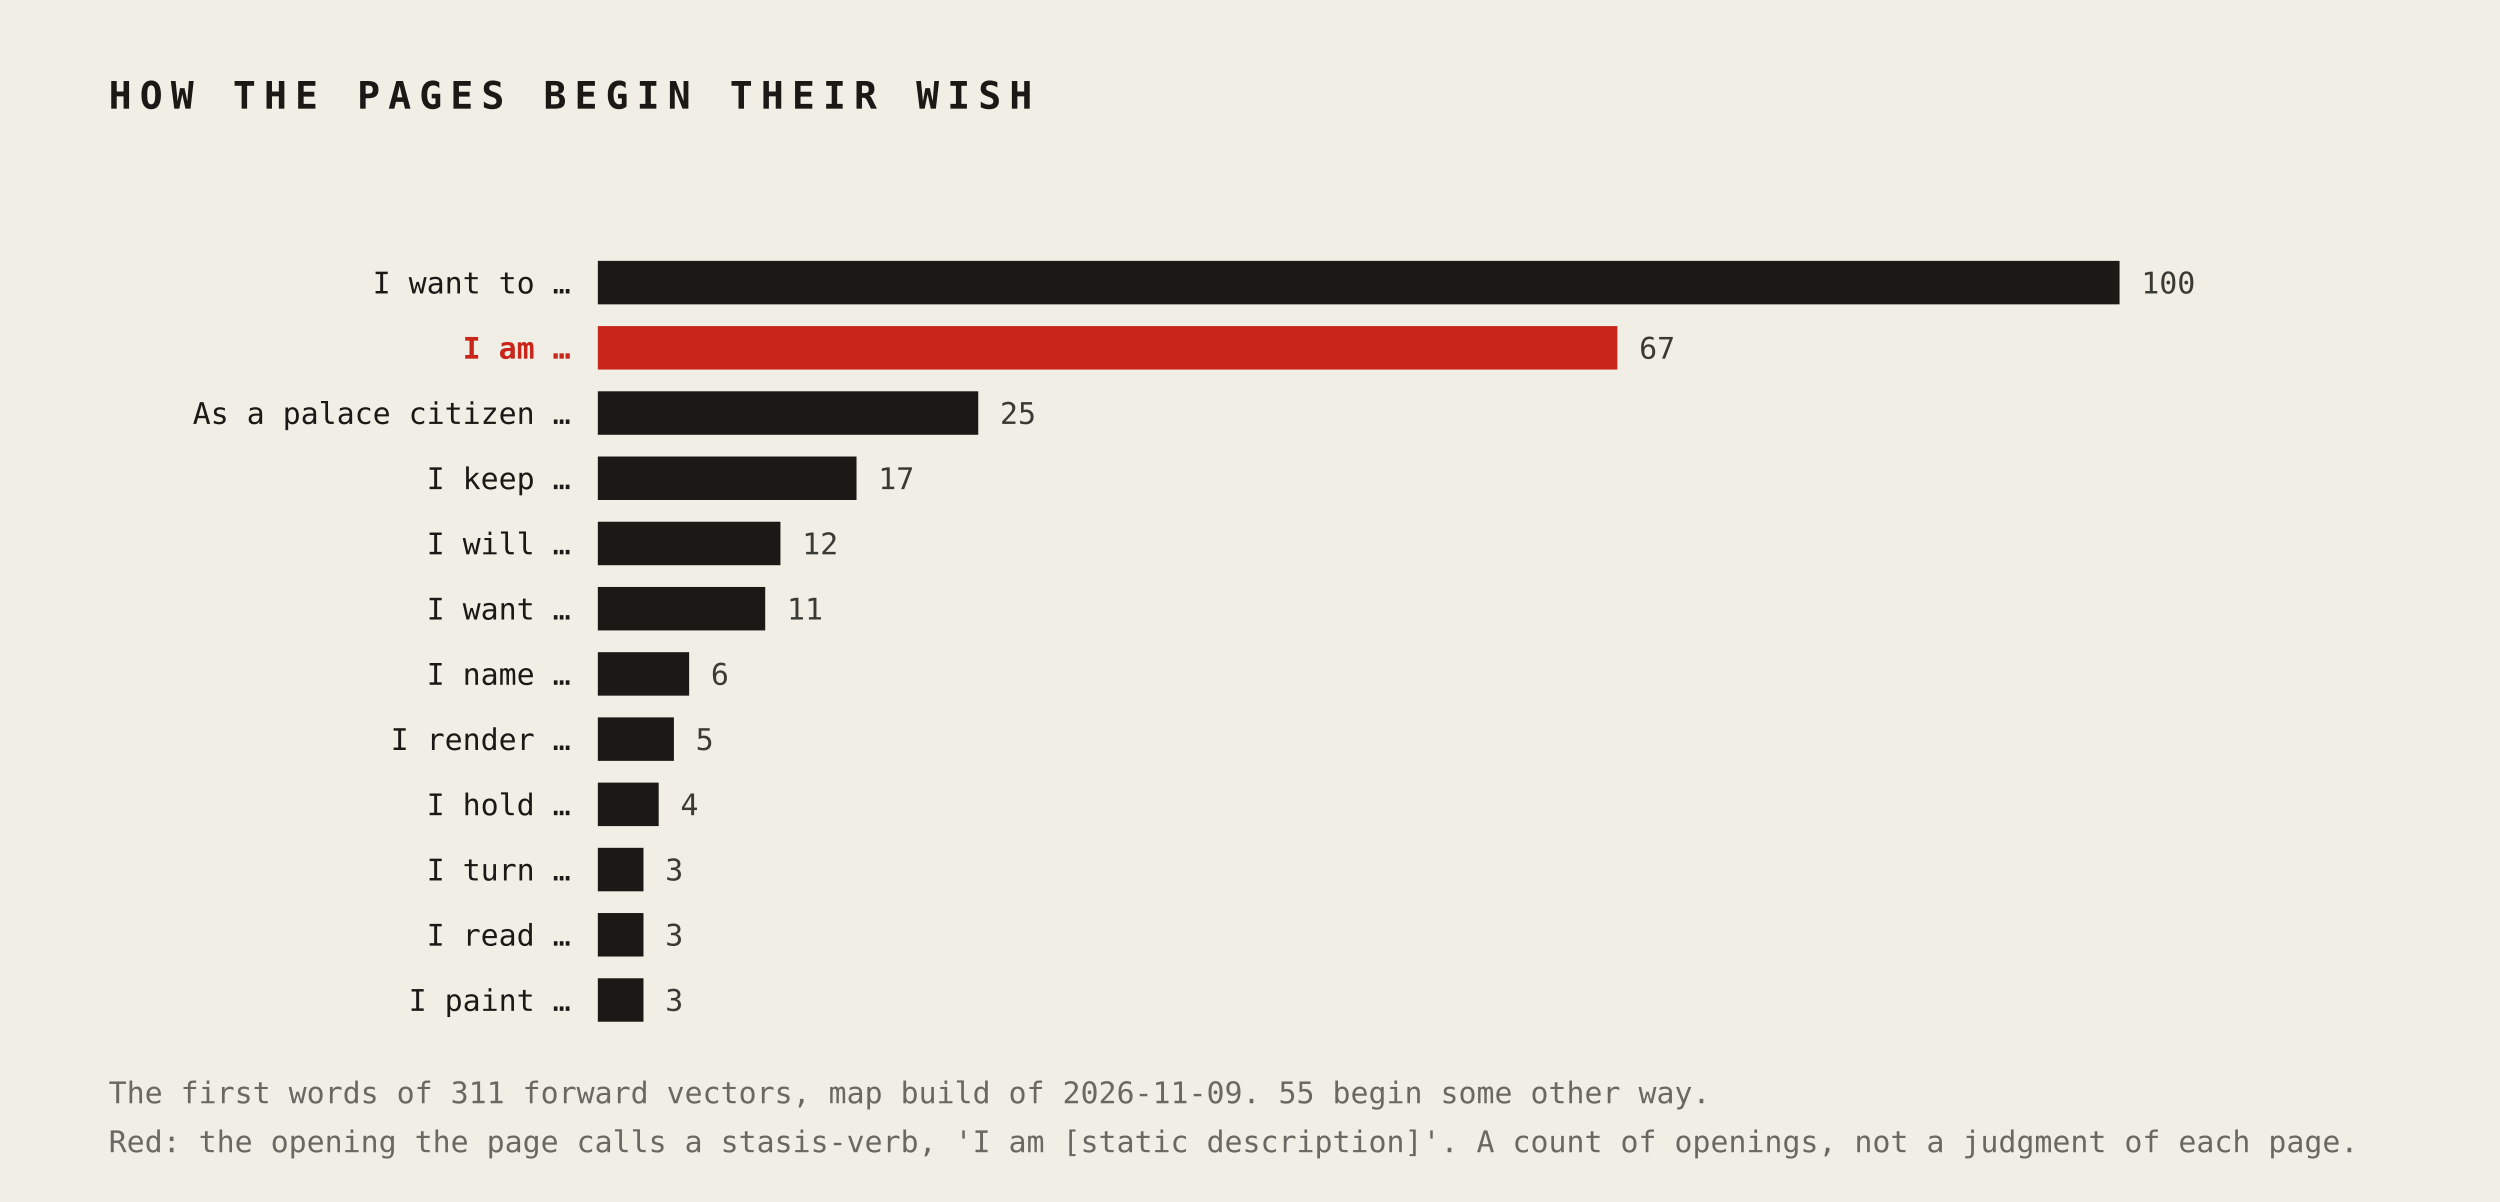
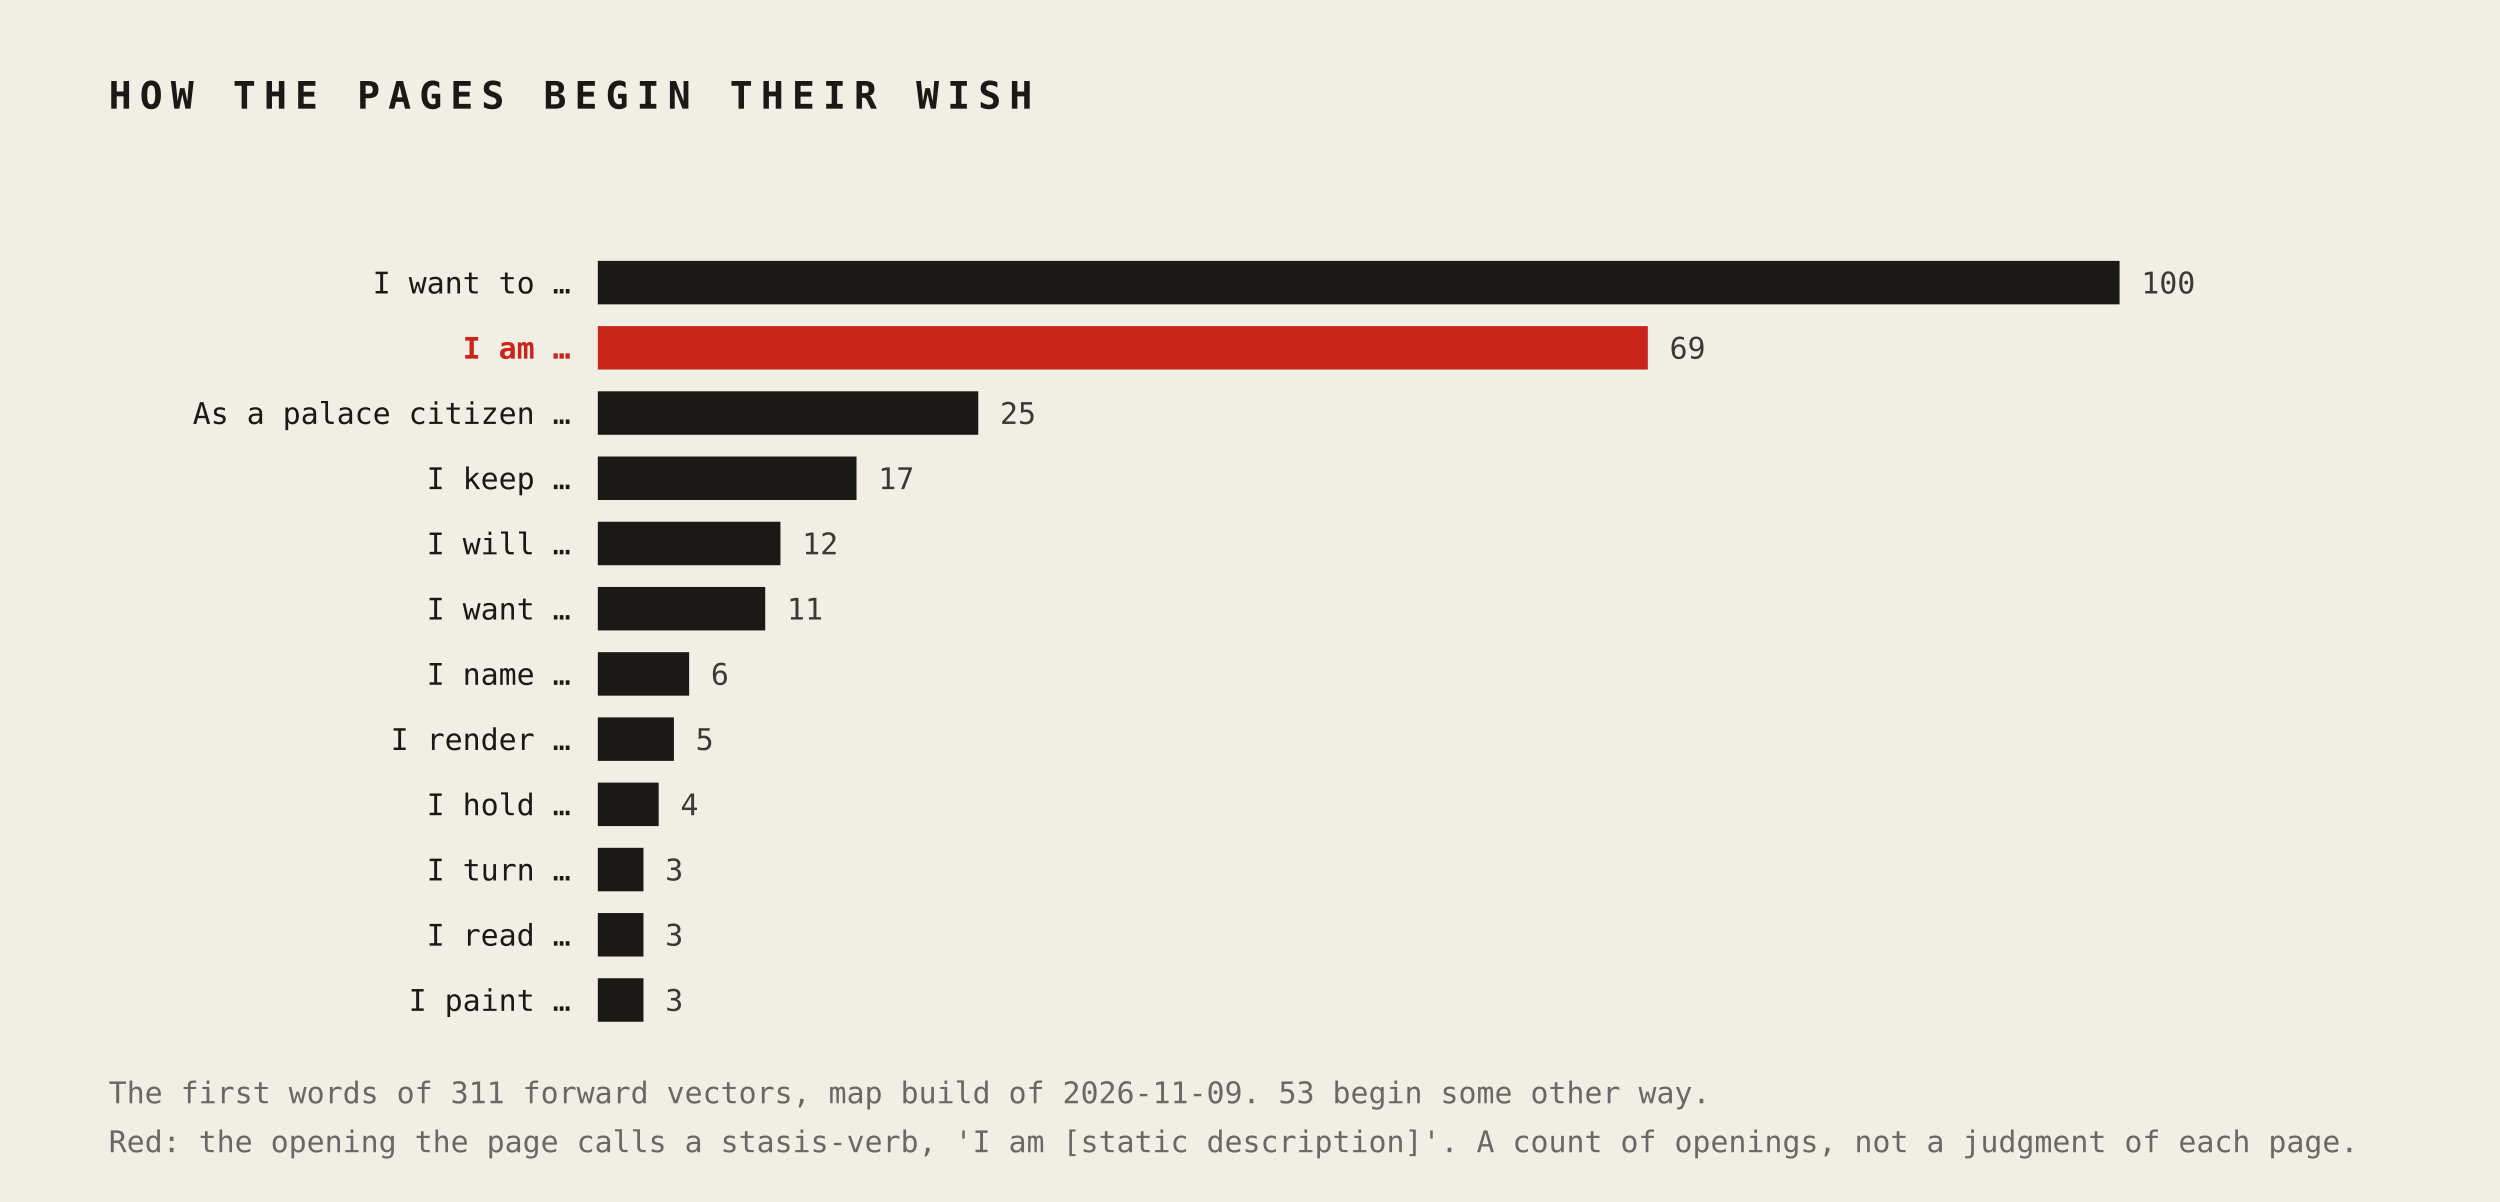
<svg xmlns="http://www.w3.org/2000/svg" viewBox="0 0 920 442" width="920" height="442" font-family="'JetBrains Mono','IBM Plex Mono',ui-monospace,Menlo,monospace">
  <style />
  <rect x="-5000" y="-5000" width="20000" height="20000" fill="#f0eee5" />
  <text x="40.0" y="40.0" font-size="14" fill="#1a1916" text-anchor="start" font-weight="700" letter-spacing="3">HOW THE PAGES BEGIN THEIR WISH</text>
  <text x="210.0" y="108.0" font-size="11" fill="#1a1916" text-anchor="end" font-weight="400">I want to …</text>
  <rect x="220" y="96" width="560.0" height="16" fill="#1a1916" />
  <text x="788.0" y="108.0" font-size="11" fill="#3a3a35" text-anchor="start" font-weight="400">100</text>
  <text x="210.0" y="132.0" font-size="11" fill="#c8261a" text-anchor="end" font-weight="700">I am …</text>
-   <rect x="220" y="120" width="375.2" height="16" fill="#c8261a" />
-   <text x="603.2" y="132.0" font-size="11" fill="#3a3a35" text-anchor="start" font-weight="400">67</text>
+   <rect x="220" y="120" width="386.4" height="16" fill="#c8261a" />
+   <text x="614.4" y="132.0" font-size="11" fill="#3a3a35" text-anchor="start" font-weight="400">69</text>
  <text x="210.0" y="156.0" font-size="11" fill="#1a1916" text-anchor="end" font-weight="400">As a palace citizen …</text>
  <rect x="220" y="144" width="140.0" height="16" fill="#1a1916" />
  <text x="368.0" y="156.0" font-size="11" fill="#3a3a35" text-anchor="start" font-weight="400">25</text>
  <text x="210.0" y="180.0" font-size="11" fill="#1a1916" text-anchor="end" font-weight="400">I keep …</text>
  <rect x="220" y="168" width="95.2" height="16" fill="#1a1916" />
  <text x="323.2" y="180.0" font-size="11" fill="#3a3a35" text-anchor="start" font-weight="400">17</text>
  <text x="210.0" y="204.0" font-size="11" fill="#1a1916" text-anchor="end" font-weight="400">I will …</text>
  <rect x="220" y="192" width="67.2" height="16" fill="#1a1916" />
  <text x="295.2" y="204.0" font-size="11" fill="#3a3a35" text-anchor="start" font-weight="400">12</text>
  <text x="210.0" y="228.0" font-size="11" fill="#1a1916" text-anchor="end" font-weight="400">I want …</text>
  <rect x="220" y="216" width="61.6" height="16" fill="#1a1916" />
  <text x="289.6" y="228.0" font-size="11" fill="#3a3a35" text-anchor="start" font-weight="400">11</text>
  <text x="210.0" y="252.0" font-size="11" fill="#1a1916" text-anchor="end" font-weight="400">I name …</text>
  <rect x="220" y="240" width="33.6" height="16" fill="#1a1916" />
  <text x="261.6" y="252.0" font-size="11" fill="#3a3a35" text-anchor="start" font-weight="400">6</text>
  <text x="210.0" y="276.0" font-size="11" fill="#1a1916" text-anchor="end" font-weight="400">I render …</text>
  <rect x="220" y="264" width="28.0" height="16" fill="#1a1916" />
  <text x="256.0" y="276.0" font-size="11" fill="#3a3a35" text-anchor="start" font-weight="400">5</text>
  <text x="210.0" y="300.0" font-size="11" fill="#1a1916" text-anchor="end" font-weight="400">I hold …</text>
  <rect x="220" y="288" width="22.4" height="16" fill="#1a1916" />
  <text x="250.4" y="300.0" font-size="11" fill="#3a3a35" text-anchor="start" font-weight="400">4</text>
  <text x="210.0" y="324.0" font-size="11" fill="#1a1916" text-anchor="end" font-weight="400">I turn …</text>
  <rect x="220" y="312" width="16.8" height="16" fill="#1a1916" />
  <text x="244.8" y="324.0" font-size="11" fill="#3a3a35" text-anchor="start" font-weight="400">3</text>
  <text x="210.0" y="348.0" font-size="11" fill="#1a1916" text-anchor="end" font-weight="400">I read …</text>
  <rect x="220" y="336" width="16.8" height="16" fill="#1a1916" />
  <text x="244.8" y="348.0" font-size="11" fill="#3a3a35" text-anchor="start" font-weight="400">3</text>
  <text x="210.0" y="372.0" font-size="11" fill="#1a1916" text-anchor="end" font-weight="400">I paint …</text>
  <rect x="220" y="360" width="16.8" height="16" fill="#1a1916" />
  <text x="244.8" y="372.0" font-size="11" fill="#3a3a35" text-anchor="start" font-weight="400">3</text>
-   <text x="40.0" y="406.0" font-size="11" fill="#6a6862" text-anchor="start" font-weight="400">The first words of 311 forward vectors, map build of 2026-11-09. 55 begin some other way.</text>
+   <text x="40.0" y="406.0" font-size="11" fill="#6a6862" text-anchor="start" font-weight="400">The first words of 311 forward vectors, map build of 2026-11-09. 53 begin some other way.</text>
  <text x="40.0" y="424.0" font-size="11" fill="#6a6862" text-anchor="start" font-weight="400">Red: the opening the page calls a stasis-verb, 'I am [static description]'. A count of openings, not a judgment of each page.</text>
</svg>
